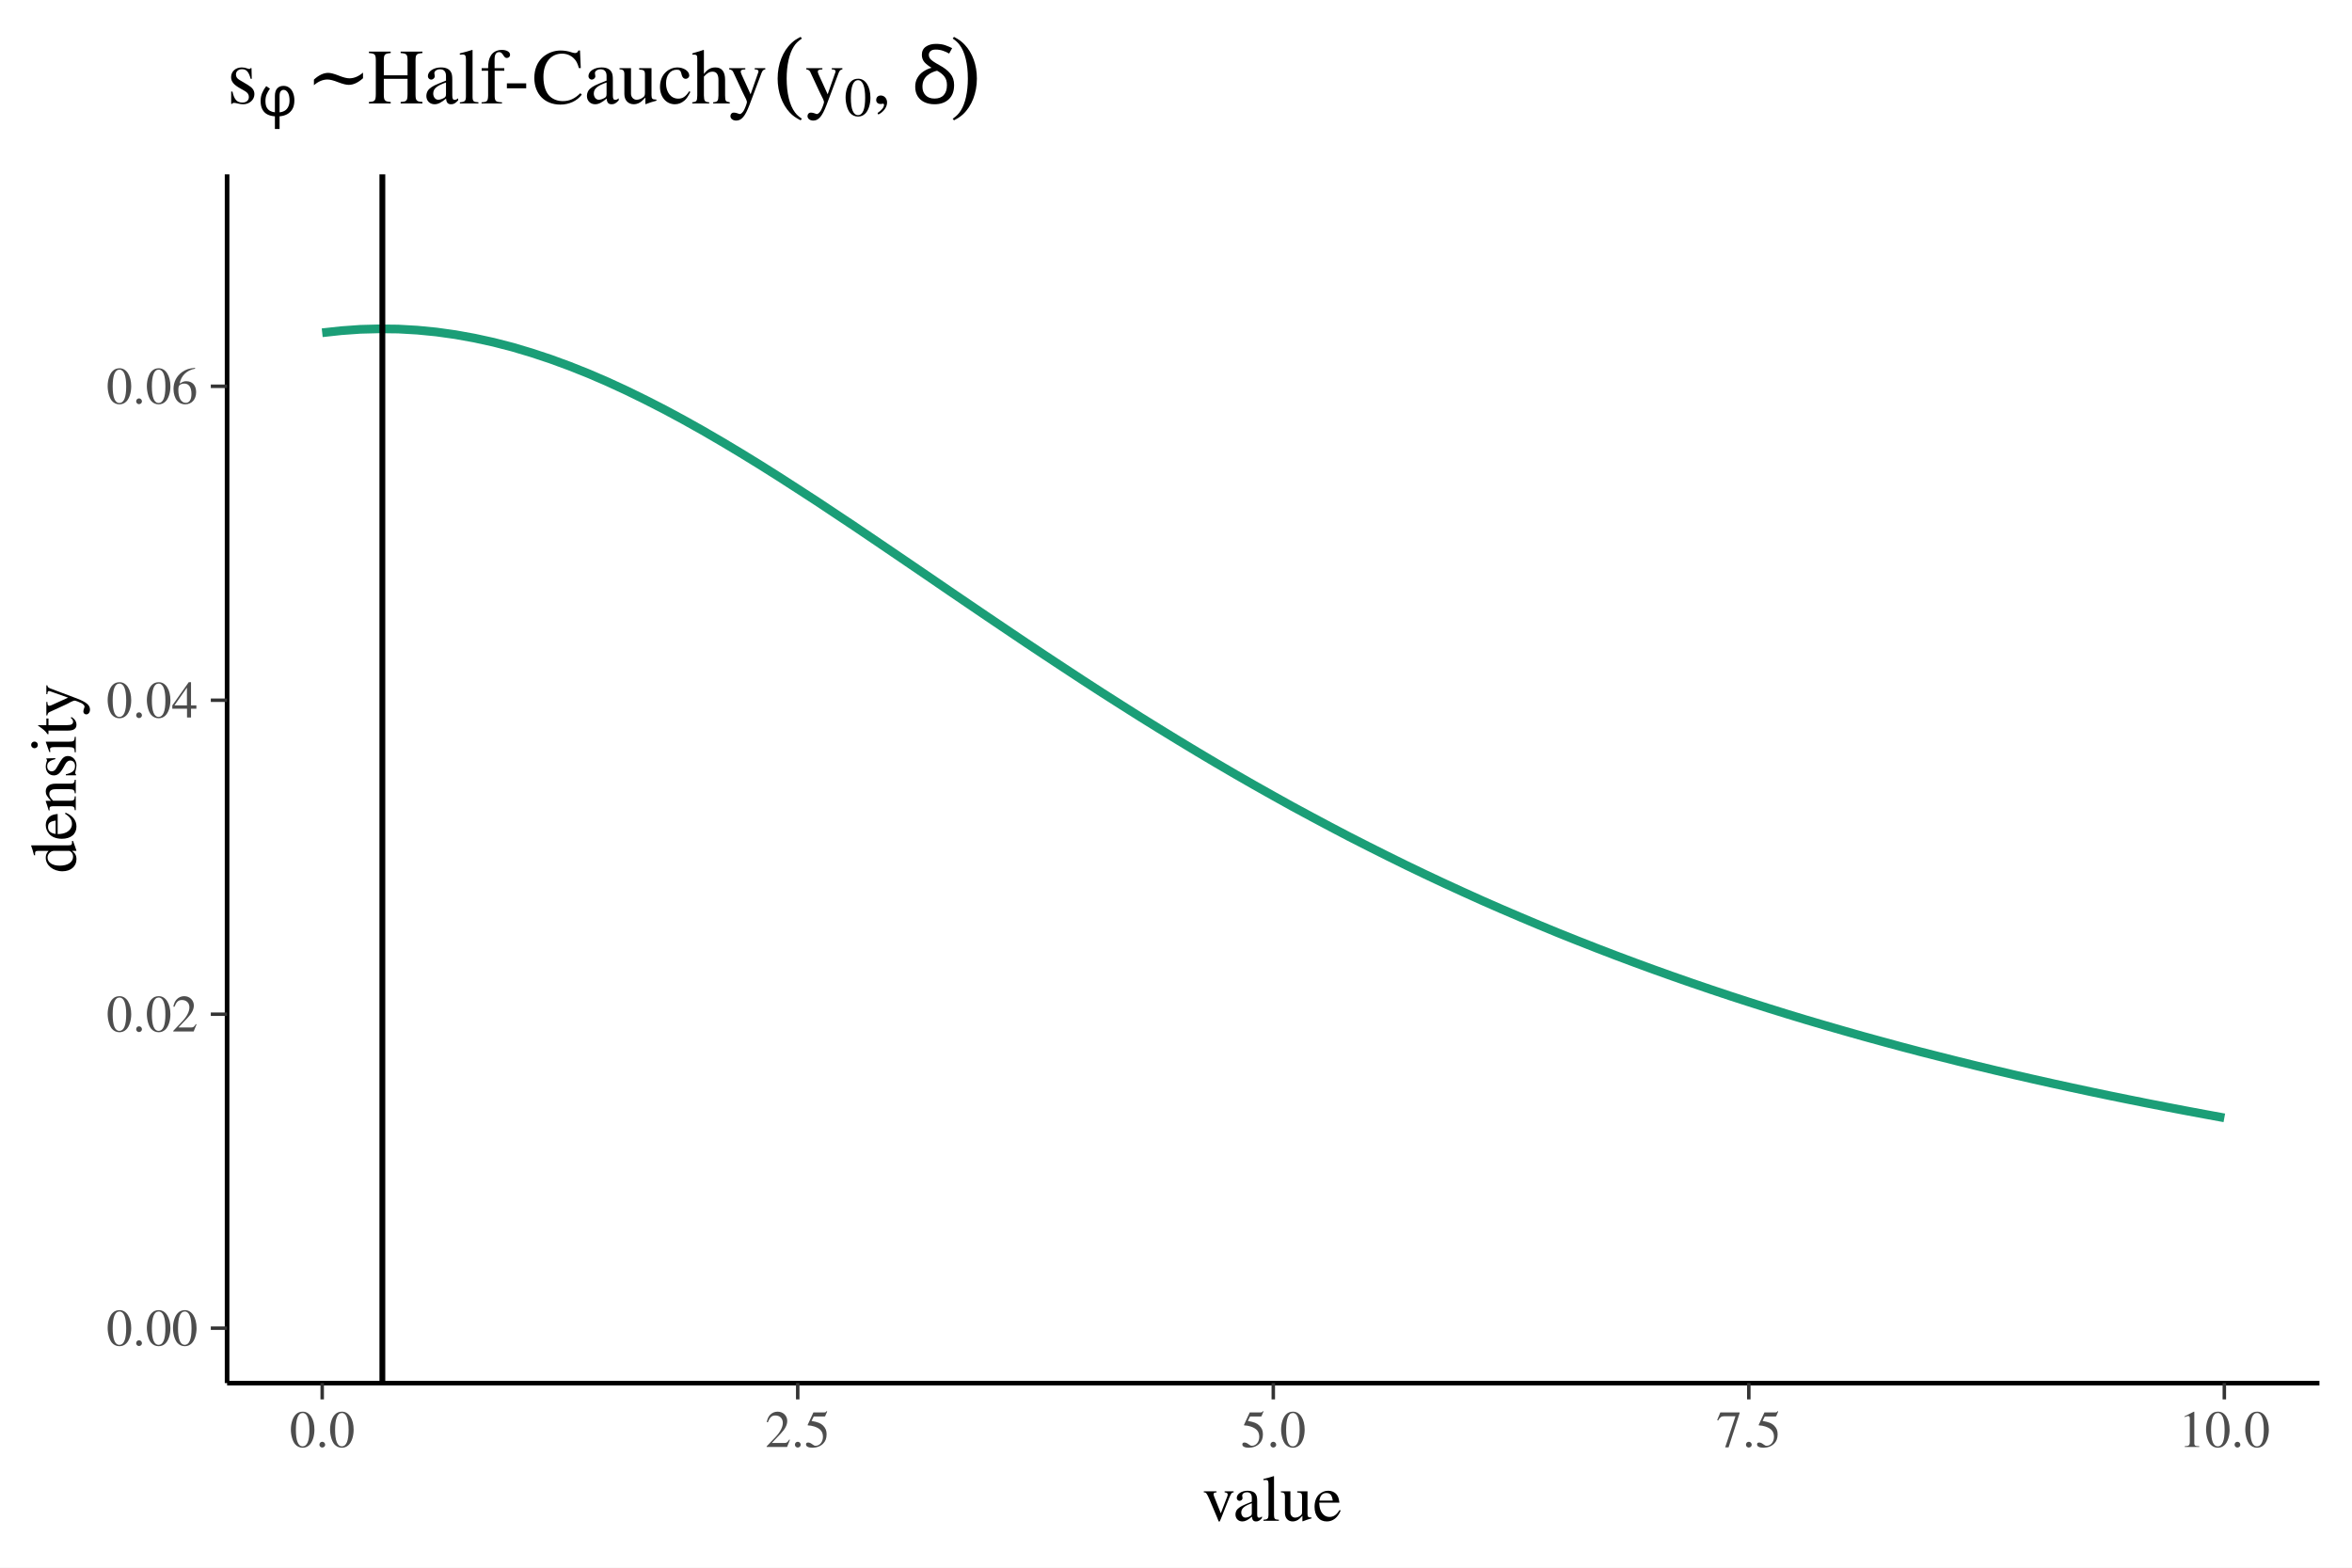
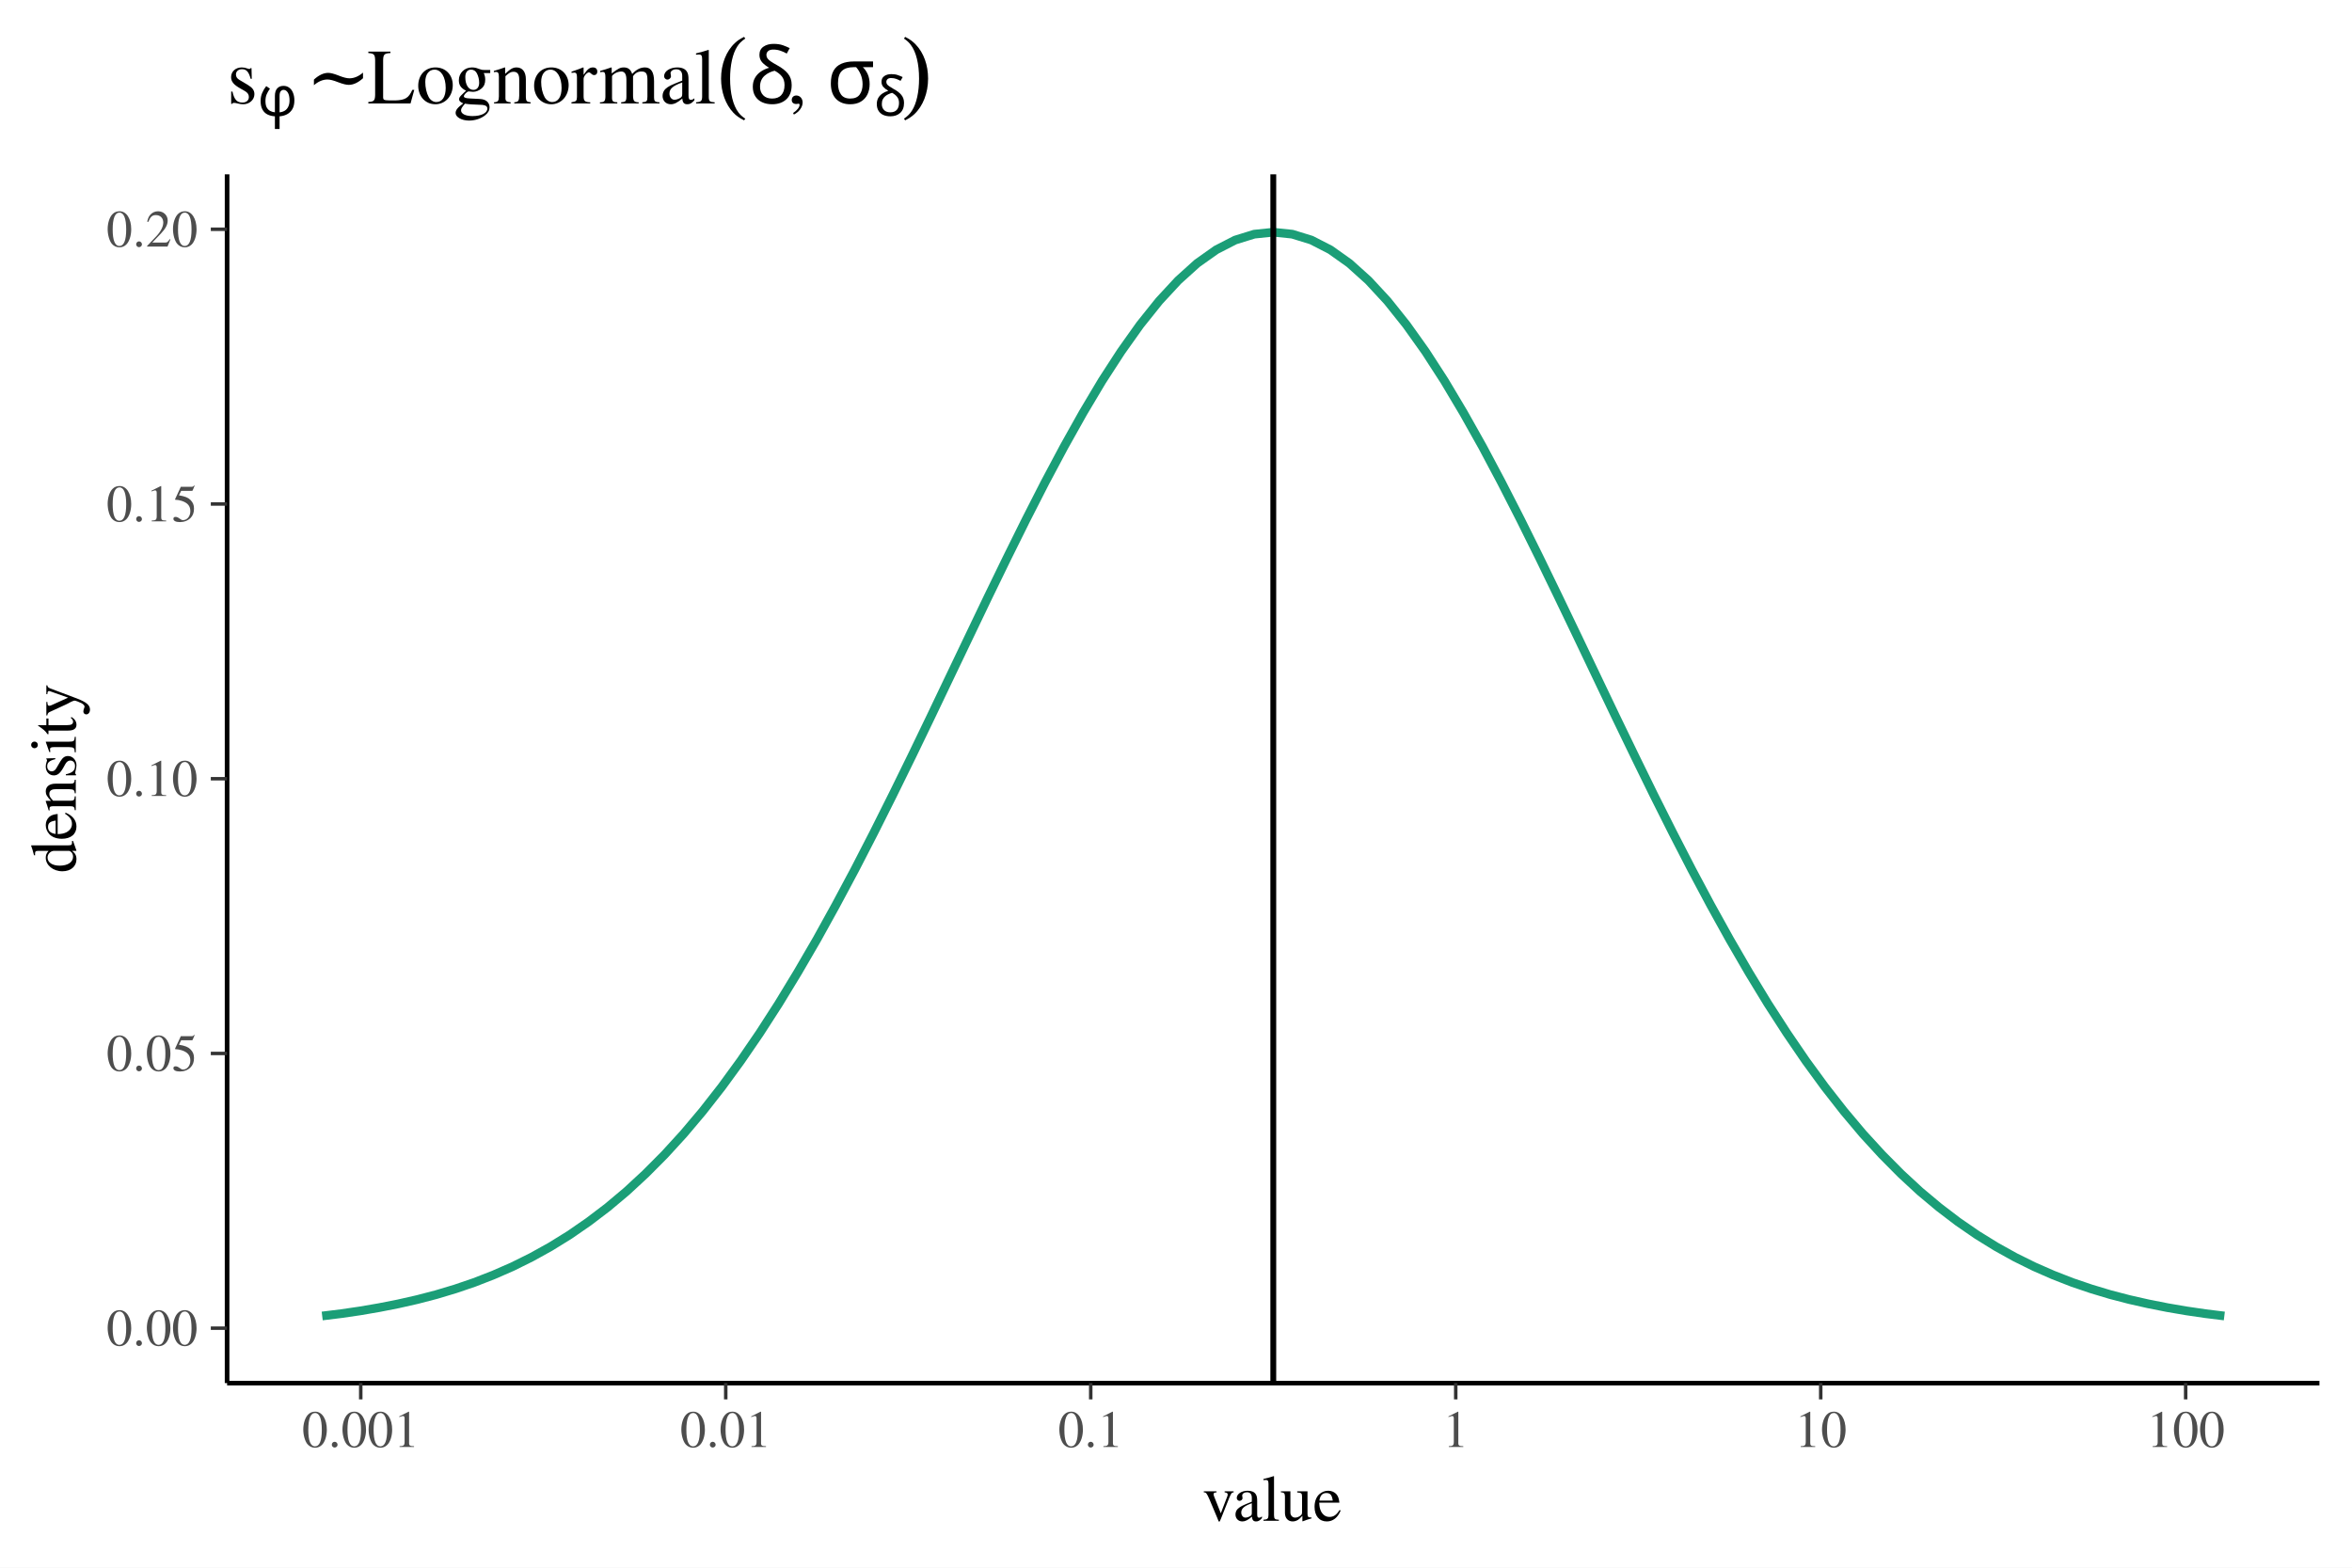
<svg xmlns="http://www.w3.org/2000/svg" viewBox="0 0 432.00 288.00">
  <defs>
    <style type="text/css">
    line, polyline, path, rect, circle {
      fill: none;
      stroke: #000000;
      stroke-linecap: round;
      stroke-linejoin: round;
      stroke-miterlimit: 10.00;
    }
  </style>
  </defs>
  <rect width="100%" height="100%" style="stroke: none; fill: #FFFFFF;" />
  <defs>
    <clipPath id="cpNDEuNzEyOHw0MjYuMDIyfDI1NC4wOTN8MzIuMDMxMQ==">
      <rect x="41.71" y="32.03" width="384.31" height="222.06" />
    </clipPath>
  </defs>
-   <polyline points="59.18,61.13 62.68,60.75 66.17,60.50 69.66,60.41 73.16,60.45 76.65,60.65 80.14,60.99 83.64,61.48 87.13,62.11 90.62,62.87 94.12,63.77 97.61,64.81 101.11,65.97 104.60,67.25 108.09,68.64 111.59,70.15 115.08,71.76 118.57,73.47 122.07,75.26 125.56,77.14 129.06,79.10 132.55,81.13 136.04,83.22 139.54,85.37 143.03,87.57 146.52,89.82 150.02,92.09 153.51,94.41 157.01,96.74 160.50,99.10 163.99,101.47 167.49,103.85 170.98,106.23 174.47,108.62 177.97,111.00 181.46,113.37 184.96,115.73 188.45,118.08 191.94,120.40 195.44,122.71 198.93,125.00 202.42,127.26 205.92,129.49 209.41,131.70 212.91,133.87 216.40,136.01 219.89,138.12 223.39,140.20 226.88,142.24 230.37,144.24 233.87,146.21 237.36,148.15 240.86,150.04 244.35,151.90 247.84,153.73 251.34,155.51 254.83,157.26 258.32,158.98 261.82,160.66 265.31,162.30 268.80,163.90 272.30,165.48 275.79,167.01 279.29,168.51 282.78,169.98 286.27,171.42 289.77,172.82 293.26,174.19 296.75,175.53 300.25,176.84 303.74,178.12 307.24,179.37 310.73,180.59 314.22,181.78 317.72,182.95 321.21,184.08 324.70,185.19 328.20,186.28 331.69,187.34 335.19,188.37 338.68,189.38 342.17,190.37 345.67,191.33 349.16,192.28 352.65,193.20 356.15,194.09 359.64,194.97 363.14,195.83 366.63,196.67 370.12,197.49 373.62,198.29 377.11,199.07 380.60,199.83 384.10,200.58 387.59,201.31 391.09,202.02 394.58,202.72 398.07,203.40 401.57,204.07 405.06,204.72 408.55,205.36 " style="stroke-width: 1.60; stroke: #1B9E77; stroke-linecap: butt;" clip-path="url(#cpNDEuNzEyOHw0MjYuMDIyfDI1NC4wOTN8MzIuMDMxMQ==)" />
-   <line x1="70.23" y1="254.09" x2="70.23" y2="32.03" style="stroke-width: 1.07; stroke-linecap: butt;" clip-path="url(#cpNDEuNzEyOHw0MjYuMDIyfDI1NC4wOTN8MzIuMDMxMQ==)" />
+   <polyline points="59.18,241.76 62.68,241.33 66.17,240.82 69.66,240.22 73.16,239.53 76.65,238.74 80.14,237.83 83.64,236.78 87.13,235.59 90.62,234.23 94.12,232.70 97.61,230.97 101.11,229.03 104.60,226.87 108.09,224.46 111.59,221.80 115.08,218.87 118.57,215.64 122.07,212.12 125.56,208.30 129.06,204.15 132.55,199.69 136.04,194.90 139.54,189.79 143.03,184.37 146.52,178.63 150.02,172.61 153.51,166.30 157.01,159.75 160.50,152.97 163.99,146.00 167.49,138.87 170.98,131.63 174.47,124.32 177.97,117.00 181.46,109.71 184.96,102.51 188.45,95.47 191.94,88.63 195.44,82.06 198.93,75.83 202.42,69.97 205.92,64.57 209.41,59.66 212.91,55.29 216.40,51.52 219.89,48.37 223.39,45.89 226.88,44.10 230.37,43.02 233.87,42.66 237.36,43.02 240.86,44.10 244.35,45.89 247.84,48.37 251.34,51.52 254.83,55.29 258.32,59.66 261.82,64.57 265.31,69.97 268.80,75.83 272.30,82.06 275.79,88.63 279.29,95.47 282.78,102.51 286.27,109.71 289.77,117.00 293.26,124.32 296.75,131.63 300.25,138.87 303.74,146.00 307.24,152.97 310.73,159.75 314.22,166.30 317.72,172.61 321.21,178.63 324.70,184.37 328.20,189.79 331.69,194.90 335.19,199.69 338.68,204.15 342.17,208.30 345.67,212.12 349.16,215.64 352.65,218.87 356.15,221.80 359.64,224.46 363.14,226.87 366.63,229.03 370.12,230.97 373.62,232.70 377.11,234.23 380.60,235.59 384.10,236.78 387.59,237.83 391.09,238.74 394.58,239.53 398.07,240.22 401.57,240.82 405.06,241.33 408.55,241.76 " style="stroke-width: 1.60; stroke: #1B9E77; stroke-linecap: butt;" clip-path="url(#cpNDEuNzEyOHw0MjYuMDIyfDI1NC4wOTN8MzIuMDMxMQ==)" />
+   <line x1="233.87" y1="254.09" x2="233.87" y2="32.03" style="stroke-width: 1.07; stroke-linecap: butt;" clip-path="url(#cpNDEuNzEyOHw0MjYuMDIyfDI1NC4wOTN8MzIuMDMxMQ==)" />
  <defs>
    <clipPath id="cpMHw0MzJ8Mjg4fDA=">
      <rect x="0.00" y="0.00" width="432.00" height="288.00" />
    </clipPath>
  </defs>
  <polyline points="41.71,254.09 41.71,32.03 " style="stroke-width: 0.85; stroke-linecap: butt;" clip-path="url(#cpMHw0MzJ8Mjg4fDA=)" />
  <g clip-path="url(#cpMHw0MzJ8Mjg4fDA=)">
    <text x="19.54" y="247.17" style="font-size: 9.60px; fill: #4D4D4D; font-family: Times;" textLength="16.79px" lengthAdjust="spacingAndGlyphs">0.00</text>
  </g>
  <g clip-path="url(#cpMHw0MzJ8Mjg4fDA=)">
-     <text x="19.54" y="189.49" style="font-size: 9.60px; fill: #4D4D4D; font-family: Times;" textLength="16.79px" lengthAdjust="spacingAndGlyphs">0.02</text>
+     <text x="19.54" y="196.70" style="font-size: 9.60px; fill: #4D4D4D; font-family: Times;" textLength="16.79px" lengthAdjust="spacingAndGlyphs">0.05</text>
  </g>
  <g clip-path="url(#cpMHw0MzJ8Mjg4fDA=)">
-     <text x="19.54" y="131.81" style="font-size: 9.60px; fill: #4D4D4D; font-family: Times;" textLength="16.79px" lengthAdjust="spacingAndGlyphs">0.04</text>
+     <text x="19.54" y="146.23" style="font-size: 9.60px; fill: #4D4D4D; font-family: Times;" textLength="16.79px" lengthAdjust="spacingAndGlyphs">0.10</text>
  </g>
  <g clip-path="url(#cpMHw0MzJ8Mjg4fDA=)">
-     <text x="19.54" y="74.14" style="font-size: 9.60px; fill: #4D4D4D; font-family: Times;" textLength="16.79px" lengthAdjust="spacingAndGlyphs">0.06</text>
+     <text x="19.54" y="95.77" style="font-size: 9.60px; fill: #4D4D4D; font-family: Times;" textLength="16.79px" lengthAdjust="spacingAndGlyphs">0.15</text>
+   </g>
+   <g clip-path="url(#cpMHw0MzJ8Mjg4fDA=)">
+     <text x="19.54" y="45.30" style="font-size: 9.60px; fill: #4D4D4D; font-family: Times;" textLength="16.79px" lengthAdjust="spacingAndGlyphs">0.20</text>
  </g>
  <polyline points="38.72,244.00 41.71,244.00 " style="stroke-width: 0.64; stroke: #333333; stroke-linecap: butt;" clip-path="url(#cpMHw0MzJ8Mjg4fDA=)" />
-   <polyline points="38.72,186.32 41.71,186.32 " style="stroke-width: 0.64; stroke: #333333; stroke-linecap: butt;" clip-path="url(#cpMHw0MzJ8Mjg4fDA=)" />
-   <polyline points="38.72,128.64 41.71,128.64 " style="stroke-width: 0.64; stroke: #333333; stroke-linecap: butt;" clip-path="url(#cpMHw0MzJ8Mjg4fDA=)" />
-   <polyline points="38.72,70.96 41.71,70.96 " style="stroke-width: 0.64; stroke: #333333; stroke-linecap: butt;" clip-path="url(#cpMHw0MzJ8Mjg4fDA=)" />
+   <polyline points="38.72,193.53 41.71,193.53 " style="stroke-width: 0.64; stroke: #333333; stroke-linecap: butt;" clip-path="url(#cpMHw0MzJ8Mjg4fDA=)" />
+   <polyline points="38.72,143.06 41.71,143.06 " style="stroke-width: 0.64; stroke: #333333; stroke-linecap: butt;" clip-path="url(#cpMHw0MzJ8Mjg4fDA=)" />
+   <polyline points="38.72,92.59 41.71,92.59 " style="stroke-width: 0.64; stroke: #333333; stroke-linecap: butt;" clip-path="url(#cpMHw0MzJ8Mjg4fDA=)" />
+   <polyline points="38.72,42.12 41.71,42.12 " style="stroke-width: 0.64; stroke: #333333; stroke-linecap: butt;" clip-path="url(#cpMHw0MzJ8Mjg4fDA=)" />
  <polyline points="41.71,254.09 426.02,254.09 " style="stroke-width: 0.85; stroke-linecap: butt;" clip-path="url(#cpMHw0MzJ8Mjg4fDA=)" />
-   <polyline points="59.18,257.08 59.18,254.09 " style="stroke-width: 0.64; stroke: #333333; stroke-linecap: butt;" clip-path="url(#cpMHw0MzJ8Mjg4fDA=)" />
-   <polyline points="146.52,257.08 146.52,254.09 " style="stroke-width: 0.64; stroke: #333333; stroke-linecap: butt;" clip-path="url(#cpMHw0MzJ8Mjg4fDA=)" />
-   <polyline points="233.87,257.08 233.87,254.09 " style="stroke-width: 0.64; stroke: #333333; stroke-linecap: butt;" clip-path="url(#cpMHw0MzJ8Mjg4fDA=)" />
-   <polyline points="321.21,257.08 321.21,254.09 " style="stroke-width: 0.64; stroke: #333333; stroke-linecap: butt;" clip-path="url(#cpMHw0MzJ8Mjg4fDA=)" />
-   <polyline points="408.55,257.08 408.55,254.09 " style="stroke-width: 0.64; stroke: #333333; stroke-linecap: butt;" clip-path="url(#cpMHw0MzJ8Mjg4fDA=)" />
+   <polyline points="66.26,257.08 66.26,254.09 " style="stroke-width: 0.64; stroke: #333333; stroke-linecap: butt;" clip-path="url(#cpMHw0MzJ8Mjg4fDA=)" />
+   <polyline points="133.30,257.08 133.30,254.09 " style="stroke-width: 0.64; stroke: #333333; stroke-linecap: butt;" clip-path="url(#cpMHw0MzJ8Mjg4fDA=)" />
+   <polyline points="200.34,257.08 200.34,254.09 " style="stroke-width: 0.64; stroke: #333333; stroke-linecap: butt;" clip-path="url(#cpMHw0MzJ8Mjg4fDA=)" />
+   <polyline points="267.38,257.08 267.38,254.09 " style="stroke-width: 0.64; stroke: #333333; stroke-linecap: butt;" clip-path="url(#cpMHw0MzJ8Mjg4fDA=)" />
+   <polyline points="334.42,257.08 334.42,254.09 " style="stroke-width: 0.64; stroke: #333333; stroke-linecap: butt;" clip-path="url(#cpMHw0MzJ8Mjg4fDA=)" />
+   <polyline points="401.45,257.08 401.45,254.09 " style="stroke-width: 0.64; stroke: #333333; stroke-linecap: butt;" clip-path="url(#cpMHw0MzJ8Mjg4fDA=)" />
  <g clip-path="url(#cpMHw0MzJ8Mjg4fDA=)">
-     <text x="53.19" y="265.82" style="font-size: 9.60px; fill: #4D4D4D; font-family: Times;" textLength="11.99px" lengthAdjust="spacingAndGlyphs">0.0</text>
+     <text x="55.47" y="265.82" style="font-size: 9.60px; fill: #4D4D4D; font-family: Times;" textLength="21.59px" lengthAdjust="spacingAndGlyphs">0.001</text>
  </g>
  <g clip-path="url(#cpMHw0MzJ8Mjg4fDA=)">
-     <text x="140.53" y="265.82" style="font-size: 9.60px; fill: #4D4D4D; font-family: Times;" textLength="11.99px" lengthAdjust="spacingAndGlyphs">2.5</text>
+     <text x="124.91" y="265.82" style="font-size: 9.60px; fill: #4D4D4D; font-family: Times;" textLength="16.79px" lengthAdjust="spacingAndGlyphs">0.01</text>
  </g>
  <g clip-path="url(#cpMHw0MzJ8Mjg4fDA=)">
-     <text x="227.87" y="265.82" style="font-size: 9.60px; fill: #4D4D4D; font-family: Times;" textLength="11.99px" lengthAdjust="spacingAndGlyphs">5.0</text>
+     <text x="194.34" y="265.82" style="font-size: 9.60px; fill: #4D4D4D; font-family: Times;" textLength="11.99px" lengthAdjust="spacingAndGlyphs">0.1</text>
  </g>
  <g clip-path="url(#cpMHw0MzJ8Mjg4fDA=)">
-     <text x="315.21" y="265.82" style="font-size: 9.60px; fill: #4D4D4D; font-family: Times;" textLength="11.99px" lengthAdjust="spacingAndGlyphs">7.5</text>
+     <text x="264.98" y="265.82" style="font-size: 9.60px; fill: #4D4D4D; font-family: Times;" textLength="4.80px" lengthAdjust="spacingAndGlyphs">1</text>
  </g>
  <g clip-path="url(#cpMHw0MzJ8Mjg4fDA=)">
-     <text x="400.16" y="265.82" style="font-size: 9.60px; fill: #4D4D4D; font-family: Times;" textLength="16.79px" lengthAdjust="spacingAndGlyphs">10.0</text>
+     <text x="329.62" y="265.82" style="font-size: 9.60px; fill: #4D4D4D; font-family: Times;" textLength="9.59px" lengthAdjust="spacingAndGlyphs">10</text>
+   </g>
+   <g clip-path="url(#cpMHw0MzJ8Mjg4fDA=)">
+     <text x="394.26" y="265.82" style="font-size: 9.60px; fill: #4D4D4D; font-family: Times;" textLength="14.39px" lengthAdjust="spacingAndGlyphs">100</text>
  </g>
  <g clip-path="url(#cpMHw0MzJ8Mjg4fDA=)">
    <text x="220.87" y="279.38" style="font-size: 12.00px; font-family: Times;" textLength="25.99px" lengthAdjust="spacingAndGlyphs">value</text>
  </g>
  <g clip-path="url(#cpMHw0MzJ8Mjg4fDA=)">
    <text transform="translate(13.92,160.39) rotate(-90)" style="font-size: 12.00px; font-family: Times;" textLength="34.66px" lengthAdjust="spacingAndGlyphs">density</text>
  </g>
  <g clip-path="url(#cpMHw0MzJ8Mjg4fDA=)">
    <text x="41.71" y="19.01" style="font-size: 14.40px; font-family: Times;" textLength="5.61px" lengthAdjust="spacingAndGlyphs">s</text>
  </g>
  <g clip-path="url(#cpMHw0MzJ8Mjg4fDA=)">
    <text x="47.32" y="21.27" style="font-size: 10.08px; font-family: Symbol;" textLength="5.25px" lengthAdjust="spacingAndGlyphs">φ</text>
  </g>
  <g clip-path="url(#cpMHw0MzJ8Mjg4fDA=)">
    <text x="56.13" y="19.01" style="font-size: 14.40px; font-family: Times;" textLength="10.40px" lengthAdjust="spacingAndGlyphs">∼</text>
  </g>
  <g clip-path="url(#cpMHw0MzJ8Mjg4fDA=)">
-     <text x="67.48" y="19.01" style="font-size: 14.40px; font-family: Times;" textLength="74.40px" lengthAdjust="spacingAndGlyphs">Half-Cauchy</text>
+     <text x="67.48" y="19.01" style="font-size: 14.40px; font-family: Times;" textLength="64.01px" lengthAdjust="spacingAndGlyphs">Lognormal</text>
  </g>
  <g clip-path="url(#cpMHw0MzJ8Mjg4fDA=)">
-     <text x="141.88" y="19.01" style="font-size: 18.00px; font-family: Symbol;" textLength="5.99px" lengthAdjust="spacingAndGlyphs">(</text>
+     <text x="131.49" y="19.01" style="font-size: 18.00px; font-family: Symbol;" textLength="5.99px" lengthAdjust="spacingAndGlyphs">(</text>
  </g>
  <g clip-path="url(#cpMHw0MzJ8Mjg4fDA=)">
-     <text x="147.88" y="19.01" style="font-size: 14.40px; font-family: Times;" textLength="7.20px" lengthAdjust="spacingAndGlyphs">y</text>
+     <text x="137.49" y="19.01" style="font-size: 14.40px; font-family: Symbol;" textLength="7.12px" lengthAdjust="spacingAndGlyphs">δ</text>
  </g>
  <g clip-path="url(#cpMHw0MzJ8Mjg4fDA=)">
-     <text x="155.08" y="21.27" style="font-size: 10.08px; font-family: Times;" textLength="5.04px" lengthAdjust="spacingAndGlyphs">0</text>
+     <text x="144.61" y="19.01" style="font-size: 14.40px; font-family: Times;" textLength="3.60px" lengthAdjust="spacingAndGlyphs">,</text>
  </g>
  <g clip-path="url(#cpMHw0MzJ8Mjg4fDA=)">
-     <text x="160.12" y="19.01" style="font-size: 14.40px; font-family: Times;" textLength="3.60px" lengthAdjust="spacingAndGlyphs">,</text>
+     <text x="148.21" y="19.01" style="font-size: 14.40px; font-family: Symbol;" textLength="3.60px" lengthAdjust="spacingAndGlyphs"> </text>
  </g>
  <g clip-path="url(#cpMHw0MzJ8Mjg4fDA=)">
-     <text x="163.72" y="19.01" style="font-size: 14.40px; font-family: Symbol;" textLength="3.60px" lengthAdjust="spacingAndGlyphs"> </text>
+     <text x="151.81" y="19.01" style="font-size: 14.40px; font-family: Symbol;" textLength="8.69px" lengthAdjust="spacingAndGlyphs">σ</text>
  </g>
  <g clip-path="url(#cpMHw0MzJ8Mjg4fDA=)">
-     <text x="167.32" y="19.01" style="font-size: 14.40px; font-family: Symbol;" textLength="7.12px" lengthAdjust="spacingAndGlyphs">δ</text>
+     <text x="160.50" y="21.27" style="font-size: 10.08px; font-family: Symbol;" textLength="4.98px" lengthAdjust="spacingAndGlyphs">δ</text>
  </g>
  <g clip-path="url(#cpMHw0MzJ8Mjg4fDA=)">
-     <text x="174.44" y="19.01" style="font-size: 18.00px; font-family: Symbol;" textLength="5.99px" lengthAdjust="spacingAndGlyphs">)</text>
+     <text x="165.48" y="19.01" style="font-size: 18.00px; font-family: Symbol;" textLength="5.99px" lengthAdjust="spacingAndGlyphs">)</text>
  </g>
</svg>
